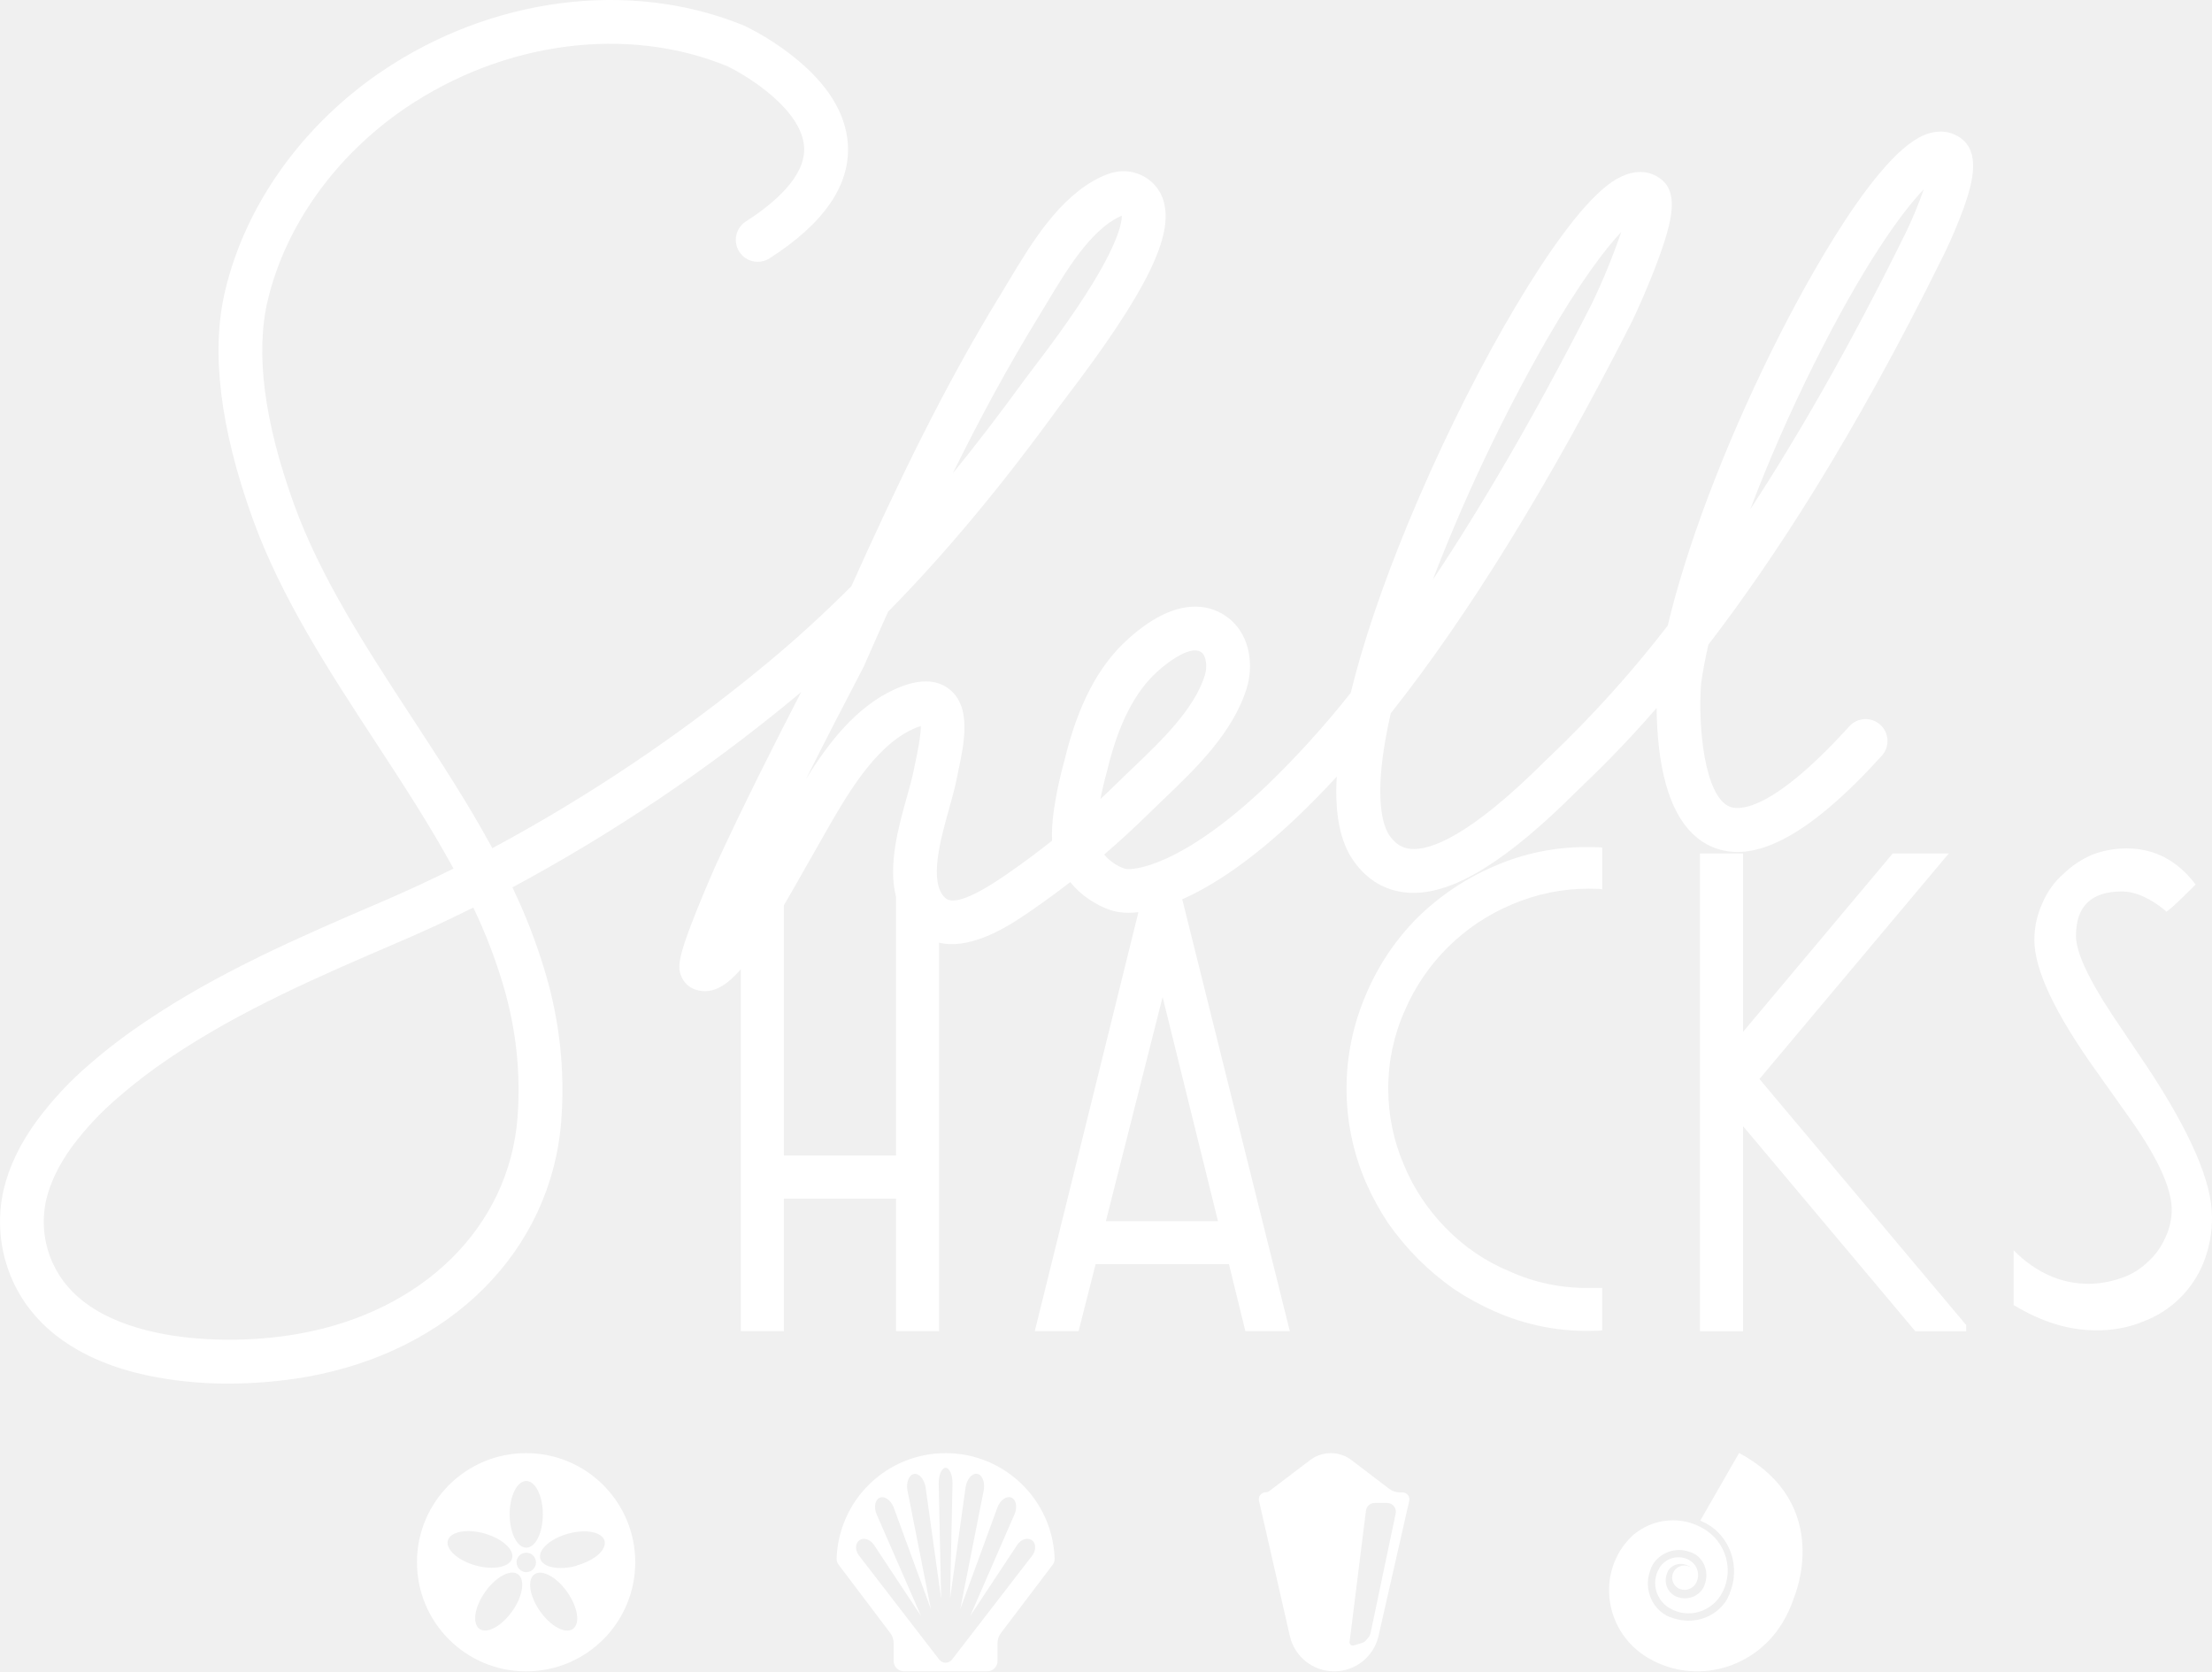
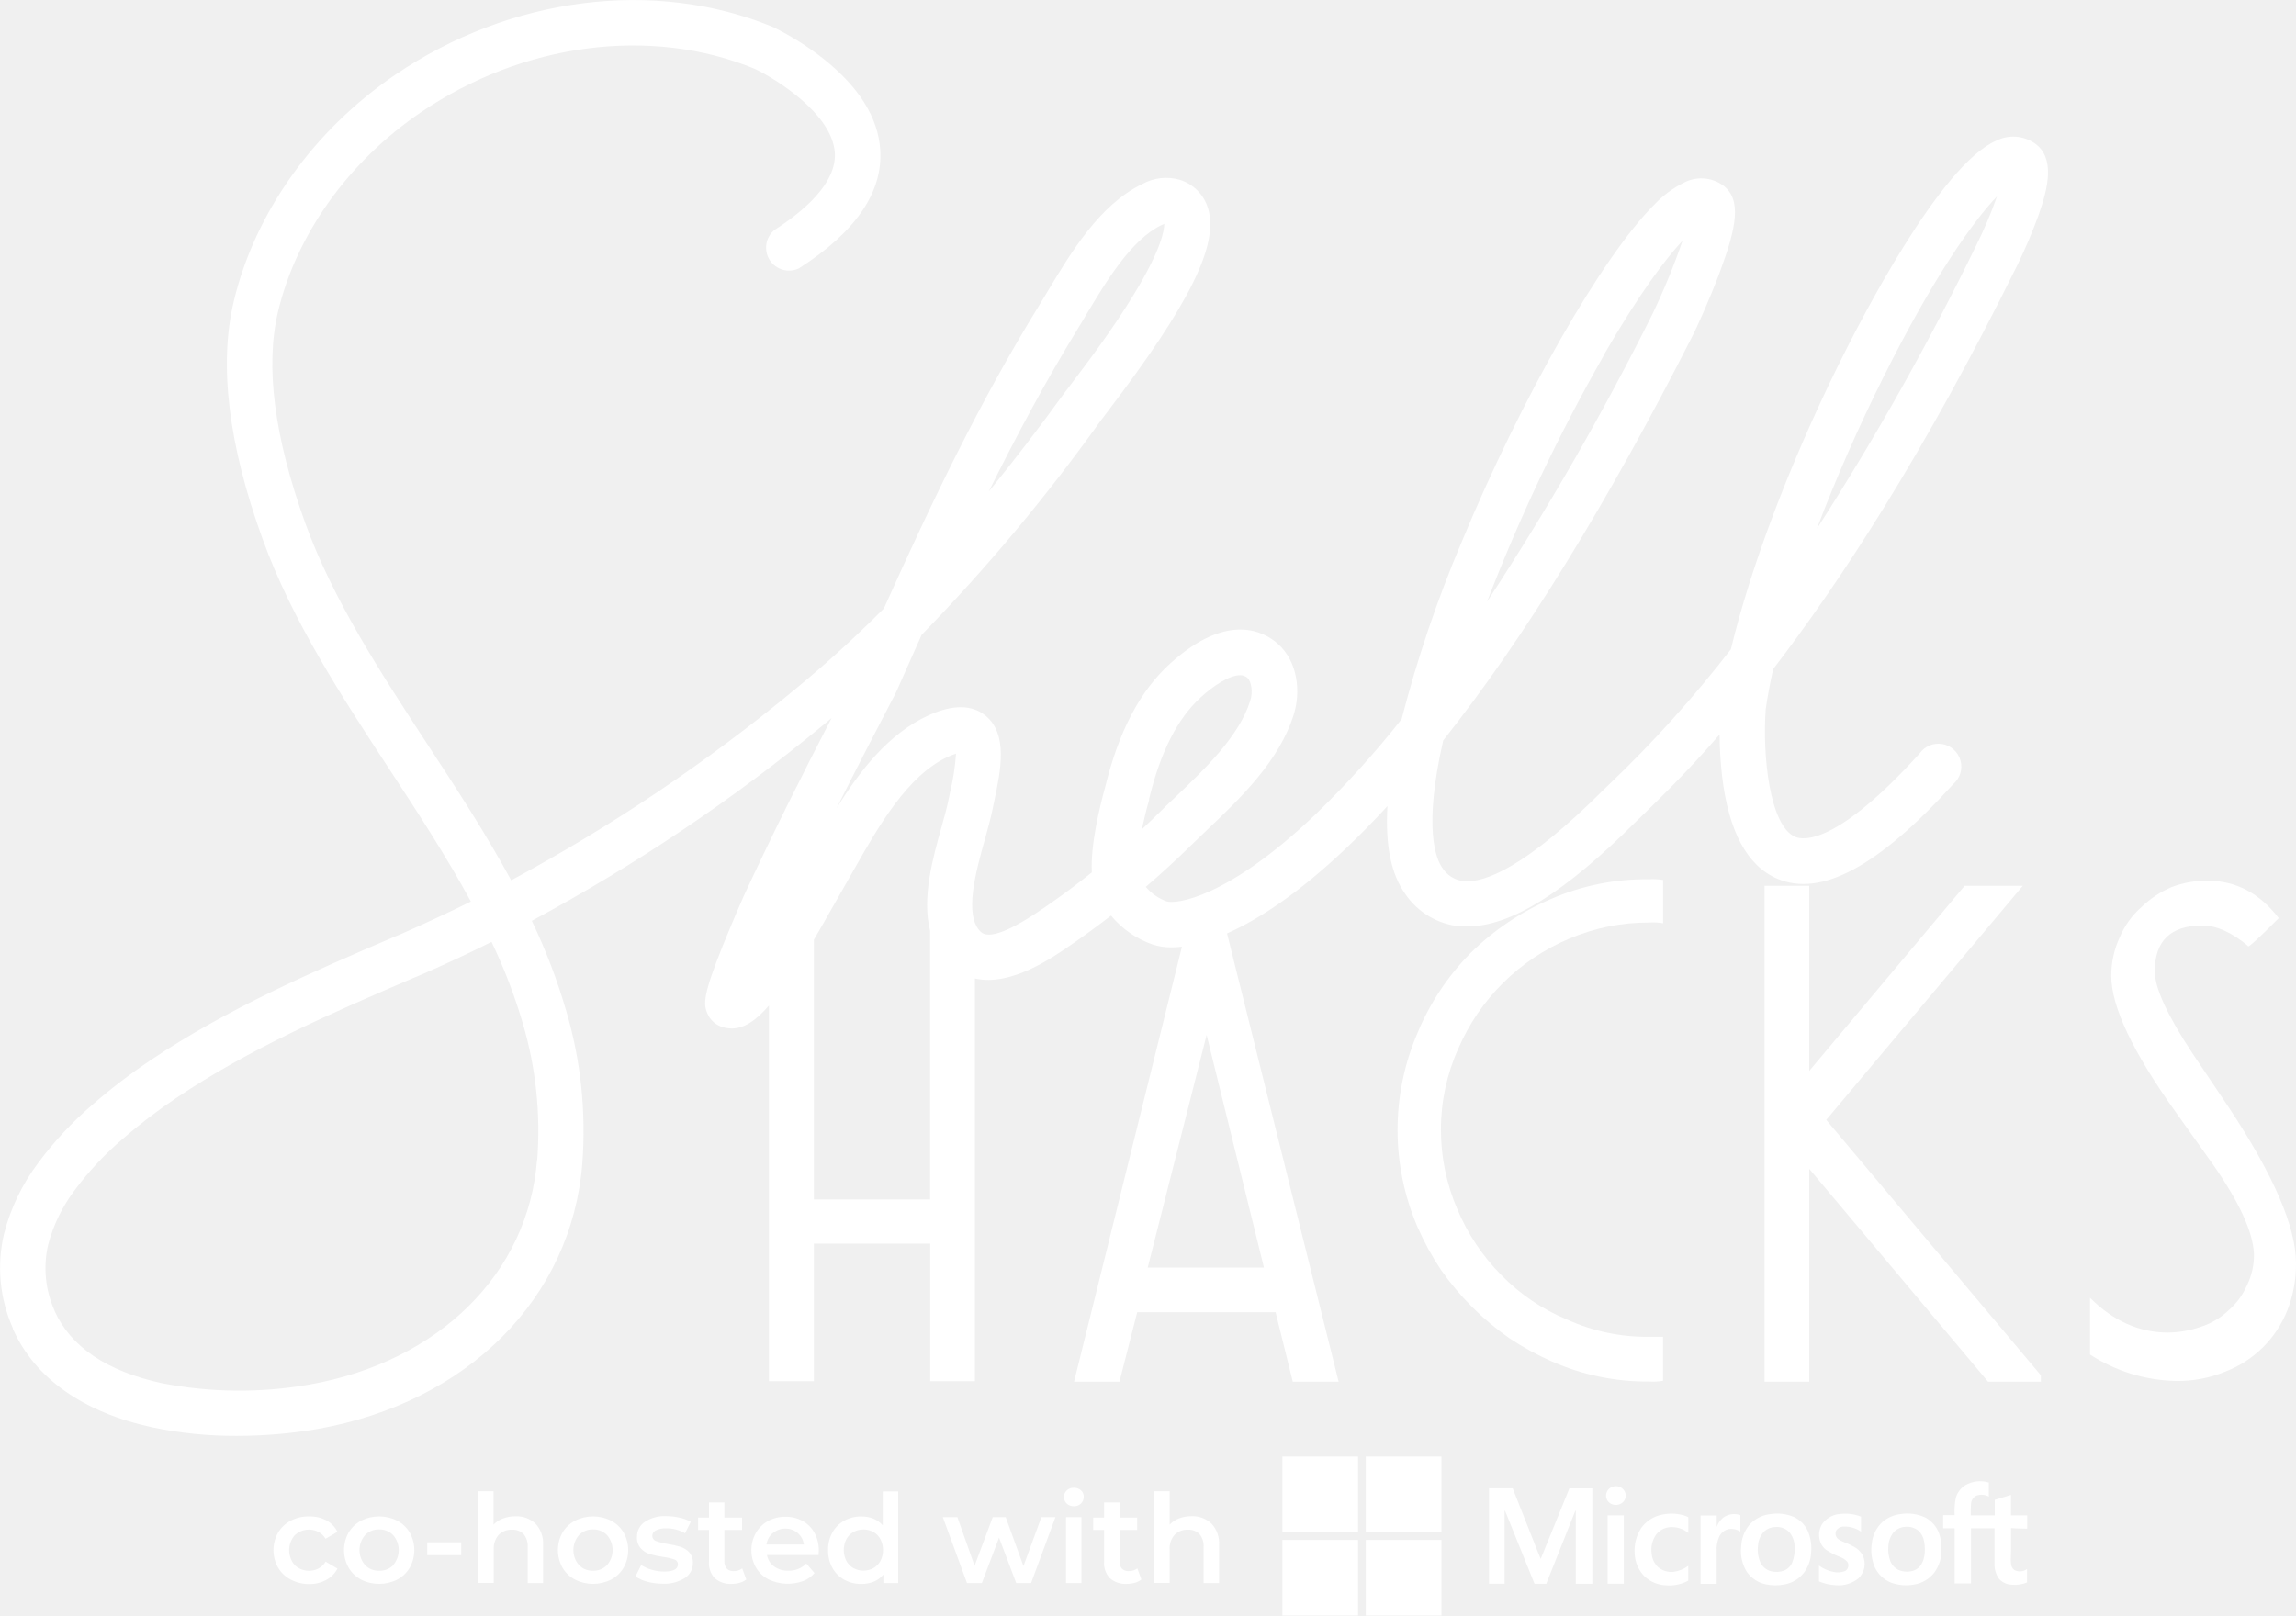
- <svg xmlns="http://www.w3.org/2000/svg" width="908.84" height="686.86" viewBox="0 0 908.84 686.86">
+ <svg xmlns="http://www.w3.org/2000/svg" width="400.6" height="281.94" viewBox="0 0 400.6 281.94">
  <defs>
    <style>.cls-1{fill:#fff;}</style>
  </defs>
  <g id="Layer_2" data-name="Layer 2">
-     <g id="Layer_2-2" data-name="Layer 2">
-       <path class="cls-1" d="M613.92,355.95a102.89,102.89,0,0,0-31.74,21.35A99,99,0,0,0,561.11,409a97.39,97.39,0,0,0,0,76.68,110,110,0,0,0,9.27,17,109.72,109.72,0,0,0,27.1,27.1,110,110,0,0,0,17,9.27,92.93,92.93,0,0,0,38.2,7.86q5.33,0,5.62-.28V529.25h-5.62a76.28,76.28,0,0,1-32.3-6.73,77.78,77.78,0,0,1-26.12-17.66,81.63,81.63,0,0,1-17.41-26.08,79.19,79.19,0,0,1-6.46-31.4,77.75,77.75,0,0,1,6.74-32,82.74,82.74,0,0,1,44.1-43.74,79.64,79.64,0,0,1,31.46-6.45q5.33,0,5.62.28V348.37q-.28-.28-5.62-.28A94.4,94.4,0,0,0,613.92,355.95Z" />
-       <polygon class="cls-1" points="800.7 350.71 777.67 350.71 716.16 424.02 716.16 350.71 698.46 350.71 698.46 547.05 716.16 547.05 716.16 462.78 786.94 547.05 807.86 547.05 807.86 544.53 722.9 443.4 800.7 350.71" />
-       <path class="cls-1" d="M882.29,438.53,867.76,416.9q-14.81-22.47-14.81-32.3,0-18.26,18.82-18.26,8.43,0,18.26,8.14l-.28.28q1.12,0,12.36-11.28-11.24-14.84-28.37-14.84a39.66,39.66,0,0,0-14,2.53,39.19,39.19,0,0,0-11.88,7.88,32.64,32.64,0,0,0-8.57,11.81,36,36,0,0,0-3.43,15.47q0,18.29,25.56,54L876,460.89q15.73,22.51,16.29,35.45A26.89,26.89,0,0,1,889.46,509a28.38,28.38,0,0,1-3.23,5.49,30,30,0,0,1-4.07,4.36,28.33,28.33,0,0,1-11,6.47,40.76,40.76,0,0,1-12.92,2.25q-17.14,0-30.9-13.76v22.47q17.13,10.4,33.71,10.39A49.08,49.08,0,0,0,880.75,543a42.93,42.93,0,0,0,24.72-24.44A49.45,49.45,0,0,0,908.84,500Q908.84,478.7,882.29,438.53Z" />
-       <path class="cls-1" d="M805.47,56.65c-2.49-1.76-7.77-4.24-15.21-1-22.11,9.56-53.49,70.54-62.58,89-19.68,40-34.83,80.29-42.46,112.44A474.26,474.26,0,0,1,637,310.65l-1.69,1.62-.14.13c-31.34,31.33-47.48,37.11-55.49,36.45-3.56-.29-6.25-2-8.72-5.42-2.36-3.3-7.57-15.19.45-50.29,32-40.44,65.11-94.1,98.77-160.32,1.33-2.61,6.57-13.92,10.81-25.33,6.48-17.42,8.73-28.59,1.08-34.17-2.53-1.84-7.9-4.39-15.54-.92C662.92,74,659.14,76.84,655,81c-20.7,20.55-52.82,76.84-76.38,133.84-10.61,25.66-18.69,49.57-23.66,69.89A381.37,381.37,0,0,1,520.27,323c-34.52,32.75-54.8,35.08-58.34,33.91a19,19,0,0,1-8.26-5.75q9.22-7.91,17.92-16.44c1.91-1.87,3.91-3.79,6-5.81,13.55-12.93,28.92-27.59,34.65-46.13,2.67-8.65,1.74-20.62-6.37-27.88-5.14-4.59-19.57-13-42.57,7.86-12,10.85-20.4,26.93-25.8,49.15-2,7.26-5.82,22.65-5.22,33.53q-8.48,6.76-17.32,12.9l-.74.52c-14,9.77-22.73,13.18-25.91,10.11-6.79-6.54-1.9-24,1.67-36.73,1.18-4.23,2.3-8.22,3-11.73.22-1.1.47-2.28.72-3.5,2.48-11.75,5.56-26.38-3.56-33.72-5.38-4.33-12.89-4.37-22.33-.13-15.92,7.17-27.38,22-36.62,36.93,7.83-15.63,15.76-31,23.46-45.7l.26-.53q5-11.42,10-22.51c23.49-23.84,46.54-51.53,70.54-84.61.56-.77,1.59-2.12,2.89-3.83C471,120,482.49,96.73,478,82.38a16.88,16.88,0,0,0-11.2-11.21c-6-2-11.37.05-14.89,1.75-16.84,8.16-28.25,27.21-37.42,42.51-1.14,1.9-2.24,3.74-3.3,5.47-23.28,37.93-42.18,77.29-61.39,120-11.46,11.49-23,22-34.87,31.82a686.49,686.49,0,0,1-112.64,75.84c-10-18.46-21.65-36.23-33.06-53.69-18.43-28.2-37.5-57.36-48.48-87.79-12.26-33.95-15.87-62.1-10.74-83.67,7.3-30.71,27.89-59.48,56.48-78.95C207,17,257.6,10.33,298.7,27.15c8.67,4.14,30.7,17.88,31.68,33.23.78,12.15-12.57,23.35-23.91,30.61a9,9,0,0,0,9.71,15.17c22.45-14.37,33.28-30.18,32.17-47-.84-12.71-8.41-24.82-22.5-36a111,111,0,0,0-19.69-12.43l-.39-.17C259.1-8.63,201.86-1.33,156.4,29.63c-32.26,22-55.53,54.64-63.86,89.67-6,25-2.15,56.65,11.33,94,11.7,32.41,31.35,62.46,50.35,91.53,11.11,17,22.43,34.31,32.11,52.1q-13.88,6.9-27.77,12.91l-2.17.93c-32.59,14-66.28,28.5-96.69,49.09A231.57,231.57,0,0,0,36.6,437.48a141.57,141.57,0,0,0-21.42,23C8.35,469.79,3.77,479.3,1.54,488.7a59.07,59.07,0,0,0,3.57,37.36l.11.24c8.75,19.52,27.81,33,55.11,38.87a159.33,159.33,0,0,0,33.49,3.39,188.33,188.33,0,0,0,32-2.73C185.28,555.32,226.42,514,230.6,460.66a168,168,0,0,0-6.37-60.35,232.28,232.28,0,0,0-13.7-35.65,704.55,704.55,0,0,0,115.92-78l2.72-2.27c-11.74,22.74-23.71,46.55-34.8,70.54-.59,1.28-4.62,10.44-8.24,19.49-7.73,19.35-7.8,23.08-6.11,27a9.47,9.47,0,0,0,5.68,5.23,12.43,12.43,0,0,0,3.95.66c4.81,0,9.51-3,14.73-9V547h17.7V492.56h46.06V547h17.7V387.4c14.21,3.28,30.75-8.24,38.72-13.8l.72-.51q7.32-5.09,14.43-10.6A37.22,37.22,0,0,0,456.27,374a23.84,23.84,0,0,0,7.47,1.09,36.13,36.13,0,0,0,4-.24L425.16,547h18l7-27.53h54.77L511.68,547h18.26L485.75,369.55c12.91-5.71,28.73-16.27,46.91-33.52q8.23-7.81,16.57-16.88c-.91,15.46,1.43,26.93,7,34.76s13.08,12.16,21.88,12.89c.87.07,1.76.11,2.65.11,17.2,0,38.6-13.35,67-41.7l1.65-1.58c7-6.71,17.62-17,31.24-32.68a153.84,153.84,0,0,0,1,16.55c2.58,21.75,9.9,35.38,21.79,40.5,17.33,7.47,40.14-4.78,69.74-37.45a9,9,0,0,0-13.35-12.09c-32.77,36.19-46,34.41-49.25,33-10.22-4.4-13-32.66-11.66-50.55.7-4.95,1.69-10.29,3-16,26.43-34.38,59.74-85.19,96.65-160.06a203.54,203.54,0,0,0,8.4-19.8C810.77,74.26,813.59,62.41,805.47,56.65Zm-170.6,84c14.19-24.6,24.59-38.25,31.25-45.34a271.15,271.15,0,0,1-12,29.32c-23.84,46.91-45.82,84.14-65.44,113.63A716.9,716.9,0,0,1,634.87,140.68ZM426.59,130.33c1.1-1.78,2.23-3.68,3.41-5.64,7.94-13.25,17.82-29.74,29.81-35.56.47-.23.84-.39,1.13-.5,0,2.41-1.07,10-12.09,28-8.58,14-19.12,27.87-24.79,35.3-1.43,1.88-2.46,3.23-3.14,4.17-10,13.73-19.75,26.51-29.47,38.44C402.38,172.42,413.83,151.11,426.59,130.33ZM212.64,459.25c-3.52,44.93-38.84,79.81-90,88.86-19.32,3.42-41.21,3.22-58.54-.53-21.79-4.72-36.08-14.35-42.49-28.66l-.06-.13a41,41,0,0,1-2.52-25.93c1.67-7.06,5.26-14.4,10.67-21.81a124,124,0,0,1,18.74-20,213.88,213.88,0,0,1,21.31-16.3c29-19.63,61.89-33.78,93.71-47.46l2.19-.94q14.4-6.22,28.82-13.4a213.52,213.52,0,0,1,12.41,32.35A150.31,150.31,0,0,1,212.64,459.25Zm155.5,15.61H322.08V372q3.6-6.14,7.64-13.32c1.56-2.76,3-5.25,4.17-7.33,1.32-2.28,2.67-4.66,4.06-7.12,9.44-16.68,21.19-37.44,37.28-44.69a25.53,25.53,0,0,1,3.11-1.19c.06,4-1.5,11.39-2.24,14.9-.27,1.29-.54,2.54-.77,3.71-.56,2.83-1.59,6.5-2.68,10.38-3.47,12.38-7.85,28.06-4.52,41.09V474.86Zm86.78-158.3.08-.3c4.52-18.68,11.21-31.83,20.43-40.21,4.91-4.45,11.28-8.77,15.55-8.77a4.21,4.21,0,0,1,2.91,1c1.66,1.49,2.21,5.76,1.17,9.13-4.35,14.06-17.91,27-29.87,38.42-2.17,2.07-4.22,4-6.22,6q-3.38,3.32-6.85,6.54C452.88,324.54,453.83,320.47,454.92,316.56Zm-.55,185.27,23.31-92.13,22.75,92.13Zm328-404.9C759.58,143.2,738.23,180,719.11,209.35c7.3-19.3,16.17-39.62,26.11-59.56,20.21-40.55,36.07-62.55,45.2-72A167.7,167.7,0,0,1,782.39,96.92Z" />
-       <path class="cls-1" d="M714.53,597.09,698.6,624.85l2,1,.25.1a1.46,1.46,0,0,1,.18.1l.21.12c.29.17.62.34.95.56l.53.33.54.38c.39.25.74.57,1.16.88a22,22,0,0,1,4.89,5.77,22.88,22.88,0,0,1,2,4.41,22,22,0,0,1,1.07,5.35,24.1,24.1,0,0,1,.05,3q0,.38-.06.76l0,.38-.05.38-.09.78-.14.78-.07.39-.09.39-.18.79-.23.79-.11.4-.14.39-.27.8-.32.79-.08.2,0,.1c.06-.1-.16.31.13-.22l0,.07-.29.58-.44.88-.1.23,0,.12-.09.16c-.13.22-.25.45-.39.67l-.42.66-.46.64a17.69,17.69,0,0,1-2.17,2.4,18.18,18.18,0,0,1-5.85,3.61,19,19,0,0,1-11.11.72c-.32-.06-.64-.16-1-.25s-.63-.2-1-.3-.63-.23-.95-.36l-.24-.09-.12,0c-.21-.11.22.13.14.09l-.08,0-.67-.33-.45-.22-.28-.13c-.24-.14-.53-.29-.77-.45s-.51-.32-.76-.51-.49-.36-.73-.55a14.77,14.77,0,0,1-2.56-2.71,15.3,15.3,0,0,1-2.78-7.25,15.65,15.65,0,0,1,.07-4,16.35,16.35,0,0,1,.44-2c.09-.34.21-.66.32-1,.05-.17.12-.33.19-.49l.1-.24,0-.12,0-.06s.1-.2-.06.1l.53-1.07.07-.15.11-.2c.08-.13.15-.28.24-.41a11.55,11.55,0,0,1,1.13-1.52,10.69,10.69,0,0,1,1.37-1.34,12.32,12.32,0,0,1,1.59-1.12A12.8,12.8,0,0,1,691,637a14.51,14.51,0,0,1,2,.36A15.73,15.73,0,0,1,695,638c-.45-.26-.08,0-.16-.1l.08,0,.16.08.32.17.64.33a1.08,1.08,0,0,1,.2.12l.14.09.3.17.08,0,.09.07.18.14.37.28a2.6,2.6,0,0,1,.35.31l.34.32a10.41,10.41,0,0,1,3,6.88,11,11,0,0,1-.52,3.85c-.12.3-.23.61-.35.92l0,.06c0,.06.17-.28.07-.1l-.08.15-.15.29-.31.59c-.15.21-.24.38-.38.6s-.36.48-.56.7a8.75,8.75,0,0,1-6.46,2.89,8.94,8.94,0,0,1-3.55-.72l-.11,0s-.16-.08.07,0l-.06,0-.26-.14-.52-.27-.29-.19a1.89,1.89,0,0,1-.3-.2,6.38,6.38,0,0,1-.65-.54l-.31-.29-.27-.32a7.61,7.61,0,0,1-.94-1.4,7.93,7.93,0,0,1-.57-1.58,7.6,7.6,0,0,1-.06-3.3c.06-.27.14-.53.21-.8l.29-.77s-.07.12,0,0l0-.06.06-.11.12-.22.12-.22,0-.05,0,0,0-.07.17-.28a3.2,3.2,0,0,1,.22-.3,6.09,6.09,0,0,1,1.08-1.06,6.62,6.62,0,0,1,.63-.41l.33-.19.34-.15a6.07,6.07,0,0,1,.7-.26c.24-.07.48-.11.72-.17a6.53,6.53,0,0,1,4.17.71l.09,0,.06,0,.12.08c.08.06.17.1.25.16s.28.22.41.34a5,5,0,1,0-2.63,9.28h.4a5.26,5.26,0,0,0,3.35-1.37,5.83,5.83,0,0,0,1.37-1.95,6.72,6.72,0,0,0,.58-2.68,7,7,0,0,0-2.92-5.76,9,9,0,0,0-7.63-1.28l-.53.16-.52.21a8.91,8.91,0,0,0-2.89,1.91c-.14.15-.29.27-.43.44l-.42.51-.11.13-.09.12-.14.21-.14.21-.07.1,0,.05-.08.14c-.19.35-.39.7-.57,1.07s-.33.75-.46,1.14a11.8,11.8,0,0,0-.57,5.1,11.68,11.68,0,0,0,1.82,5.17l.4.6.45.57a11.71,11.71,0,0,0,1,1.08,6.78,6.78,0,0,0,.6.53l.64.51.48.34.24.17.06,0,.2.11.16.09a14.82,14.82,0,0,0,5.63,1.92,15.33,15.33,0,0,0,6.25-.5,15.68,15.68,0,0,0,5.8-3.15c.44-.36.83-.78,1.24-1.19s.83-1,1.21-1.49l.38-.54.19-.27.1-.14.15-.25.05-.09q.4-.73.8-1.48a19.45,19.45,0,0,0,1.82-6.64,19.68,19.68,0,0,0-.67-7.11,20,20,0,0,0-3.31-6.63l-.6-.74a8.52,8.52,0,0,0-.63-.72l-.67-.69-.34-.34-.18-.17-.21-.17-.85-.69-.43-.34-.39-.29-.59-.41-.3-.21-.15-.1-.07-.05c-.13-.08.19.1-.31-.19a26.72,26.72,0,0,0-3.33-1.68,26,26,0,0,0-3.61-1.17,25.1,25.1,0,0,0-15.36,1.24,25.63,25.63,0,0,0-3.59,1.83,24.45,24.45,0,0,0-3.3,2.4A25.68,25.68,0,0,0,668,634c-.23.26-.43.54-.65.81l-.32.41-.34.48-.34.49-.26.4-.42.63-.58,1c-.16.29-.33.57-.47.87-.3.59-.6,1.18-.86,1.79a30.7,30.7,0,0,0-2.64,11.7,32.11,32.11,0,0,0,3.66,15.79,32.63,32.63,0,0,0,4.77,6.79c.47.51.95,1,1.46,1.49s1,.95,1.55,1.4,1.08.87,1.64,1.31l1,.68.49.33.33.22.62.41.08.05.31.17.21.12.43.24c.57.33,1.14.65,1.73.94s1.17.6,1.78.85,1.2.54,1.82.76a39.33,39.33,0,0,0,7.6,2.11,40.06,40.06,0,0,0,15.57-.41,40.81,40.81,0,0,0,14.05-6.12,41.3,41.3,0,0,0,5.84-4.83l1.3-1.35,1.23-1.41c.4-.48.77-1,1.16-1.45l.29-.37.3-.43.6-.87.54-.8.36-.54.36-.54.57-1,.84-1.48c.26-.5.52-1,.77-1.52l.38-.76.35-.77.68-1.54.6-1.56.29-.78.26-.79.14-.42S753.8,618.19,714.53,597.09Z" />
-       <path id="Flattened" class="cls-1" d="M216.21,597.14A44.84,44.84,0,1,0,261,642,44.84,44.84,0,0,0,216.21,597.14Zm0,11.44c3.77,0,6.83,6.14,6.83,13.72S220,636,216.23,636s-6.83-6.14-6.83-13.72S212.46,608.58,216.23,608.58ZM184,633.05c1-3.63,7.75-4.94,15-2.91s12.41,6.62,11.4,10.25-7.75,4.94-15,2.91S183,636.69,184,633.05Zm26.49,29c-4.35,6.21-10.38,9.49-13.47,7.32s-2.07-9,2.28-15.16,10.38-9.49,13.47-7.32S214.88,655.82,210.54,662Zm1.72-20a4,4,0,1,1,4,4A4,4,0,0,1,212.26,642Zm23.14,27.36c-3.09,2.16-9.12-1.11-13.47-7.32s-5.37-13-2.28-15.16,9.12,1.11,13.47,7.32S238.49,667.18,235.4,669.35Zm1.63-26c-7.3,2-14,.72-15-2.91s4.09-8.22,11.4-10.25,14-.72,15,2.91S244.33,641.28,237,643.3Z" />
-       <path id="Flattened-2" data-name="Flattened" class="cls-1" d="M433.31,640.46a44.81,44.81,0,0,0-89.57,0,3.94,3.94,0,0,0,.8,2.51l21.25,28.11a6.83,6.83,0,0,1,1.38,4.12v7.35a4.25,4.25,0,0,0,4.25,4.25h34.19a4.25,4.25,0,0,0,4.25-4.25V675.2a6.83,6.83,0,0,1,1.38-4.12L432.52,643A3.94,3.94,0,0,0,433.31,640.46Zm-9.07-1.39-.26.34-32.77,42.49a2.88,2.88,0,0,1-.64.65,3.28,3.28,0,0,1-2.06.7,3.17,3.17,0,0,1-2.45-1.08,3,3,0,0,1-.22-.27l-32.77-42.49-.26-.34c-1.55-2.17-1.43-4.91.27-6.13s4.34-.44,5.89,1.73l.23.35,19.24,29.09-18.12-41.49c-.07-.15-.14-.3-.2-.46-1.18-2.94-.56-5.95,1.38-6.73s4.47,1,5.65,3.91c.06.16.12.32.17.47L382.5,661.3l-9.56-48.36c0-.17-.07-.35-.11-.53-.56-3.36.65-6.36,2.71-6.71s4.19,2.09,4.76,5.45c0,.18.05.36.07.54L386.69,657l-1-47c0-.18,0-.37,0-.55,0-3.47,1.27-6.28,2.83-6.28s2.83,2.81,2.83,6.28c0,.19,0,.37,0,.55l-1,47,6.31-45.36c0-.18,0-.36.07-.54.56-3.36,2.69-5.8,4.76-5.45s3.27,3.35,2.71,6.71c0,.18-.07.36-.11.53l-9.56,48.36,15.17-41.48c.05-.16.11-.32.17-.47,1.18-2.94,3.7-4.69,5.65-3.91s2.56,3.79,1.38,6.73c-.06.16-.13.31-.2.46L398.6,664.11,417.84,635l.23-.35c1.55-2.17,4.19-2.94,5.89-1.73S425.79,636.9,424.24,639.07Z" />
-       <path id="FFlattened" class="cls-1" d="M576.26,613.28H575.2a7.39,7.39,0,0,1-4.47-1.5L555.28,600a14.08,14.08,0,0,0-17,0l-16.8,12.75a2.35,2.35,0,0,1-1.42.48,2.85,2.85,0,0,0-2.78,3.48l12.67,55.56a18.69,18.69,0,0,0,18.22,14.54h0a18.69,18.69,0,0,0,18.22-14.54L579,616.76A2.85,2.85,0,0,0,576.26,613.28ZM573.43,622l-10.33,49.2a3.61,3.61,0,0,1-.74,1.54L561.3,674a3.61,3.61,0,0,1-1.76,1.17l-3.33,1a1.34,1.34,0,0,1-1.71-1.45l6.73-53.95a3.61,3.61,0,0,1,3.58-3.16h5.09A3.61,3.61,0,0,1,573.43,622Z" />
+     <g id="Layer_1-2" data-name="Layer 1">
+       <g id="WordMark_Co-Branded" data-name="WordMark Co-Branded">
+         <g id="WordMark">
+           <path class="cls-1" d="M270.6,156.89a45.35,45.35,0,0,0-14,9.41,43.62,43.62,0,0,0-9.29,14,42.93,42.93,0,0,0,0,33.8,48.48,48.48,0,0,0,4.09,7.49,48.36,48.36,0,0,0,11.95,11.95,48.47,48.47,0,0,0,7.49,4.09,41,41,0,0,0,16.84,3.47,10.41,10.41,0,0,0,2.48-.13v-7.67h-2.48a33.62,33.62,0,0,1-14.24-3,34.28,34.28,0,0,1-11.51-7.79A36,36,0,0,1,254.26,211a34.9,34.9,0,0,1-2.85-13.84,34.27,34.27,0,0,1,3-14.09,36.47,36.47,0,0,1,19.44-19.28A35.1,35.1,0,0,1,287.69,161a10.59,10.59,0,0,1,2.48.12v-7.55a10.56,10.56,0,0,0-2.48-.12A41.61,41.61,0,0,0,270.6,156.89Z" />
+           <polygon class="cls-1" points="352.93 154.59 342.78 154.59 315.67 186.9 315.67 154.59 307.87 154.59 307.87 241.13 315.67 241.13 315.67 203.98 346.87 241.13 356.09 241.13 356.09 240.02 318.64 195.44 352.93 154.59" />
+           <path class="cls-1" d="M388.89,193.29l-6.4-9.53q-6.53-9.9-6.53-14.24,0-8,8.3-8,3.71,0,8,3.59l-.12.12q.49,0,5.45-5-5-6.54-12.5-6.54a17.48,17.48,0,0,0-6.19,1.12,17.27,17.27,0,0,0-5.24,3.47,14.39,14.39,0,0,0-3.78,5.21,15.88,15.88,0,0,0-1.51,6.82q0,8.06,11.27,23.81l6.44,9.05q6.93,9.92,7.18,15.62a11.85,11.85,0,0,1-1.24,5.58,12.51,12.51,0,0,1-1.42,2.42,13.21,13.21,0,0,1-1.8,1.92,12.49,12.49,0,0,1-4.83,2.85,18,18,0,0,1-5.69,1q-7.55,0-13.62-6.07v9.9A28.53,28.53,0,0,0,379.55,241a21.63,21.63,0,0,0,8.67-1.61,18.92,18.92,0,0,0,10.89-10.77,21.8,21.8,0,0,0,1.49-8.17Q400.6,211,388.89,193.29Z" />
+           <path class="cls-1" d="M355,25a6.6,6.6,0,0,0-6.7-.45c-9.75,4.22-23.58,31.09-27.58,39.23C312.07,81.36,305.4,99.14,302,113.31a209,209,0,0,1-21.28,23.62l-.75.72-.06.06c-13.82,13.81-20.93,16.36-24.46,16.07a5,5,0,0,1-3.84-2.39c-1-1.45-3.34-6.69.2-22.17,14.12-17.82,28.7-41.48,43.53-70.67.59-1.15,2.9-6.14,4.77-11.17,2.85-7.68,3.85-12.6.48-15.06a6.53,6.53,0,0,0-6.85-.41,18.22,18.22,0,0,0-5.09,3.79c-9.12,9.06-23.28,33.87-33.67,59a220.11,220.11,0,0,0-10.43,30.81,168.1,168.1,0,0,1-15.27,16.85c-15.22,14.44-24.15,15.46-25.72,14.95a8.38,8.38,0,0,1-3.64-2.54q4.06-3.48,7.9-7.25c.84-.83,1.73-1.67,2.66-2.56,6-5.7,12.75-12.16,15.27-20.33,1.18-3.81.77-9.09-2.81-12.29-2.26-2-8.62-5.74-18.77,3.46-5.27,4.78-9,11.87-11.37,21.67-.89,3.2-2.56,10-2.3,14.78q-3.74,3-7.63,5.69l-.33.23c-6.18,4.31-10,5.81-11.42,4.46-3-2.88-.84-10.57.73-16.19.52-1.86,1-3.62,1.32-5.17.1-.49.21-1,.32-1.54,1.09-5.18,2.45-11.63-1.57-14.86-2.37-1.91-5.68-1.93-9.84-.06-7,3.16-12.07,9.7-16.14,16.28,3.45-6.89,6.95-13.64,10.34-20.14l.11-.23q2.22-5,4.41-9.92A322.08,322.08,0,0,0,192,73.48c.25-.34.7-.94,1.28-1.69,14.38-18.87,19.44-29.15,17.48-35.48a7.44,7.44,0,0,0-4.94-4.94,8.61,8.61,0,0,0-6.56.77c-7.42,3.6-12.45,12-16.49,18.74-.5.84-1,1.65-1.46,2.41C171,70,162.67,87.36,154.21,106.2c-5.05,5.06-10.15,9.71-15.37,14a302.59,302.59,0,0,1-49.65,33.43c-4.42-8.14-9.54-16-14.57-23.67-8.13-12.43-16.53-25.28-21.37-38.69-5.4-15-7-27.37-4.74-36.88C51.73,40.88,60.8,28.2,73.4,19.62,91.23,7.48,113.54,4.55,131.66,12c3.82,1.82,13.53,7.88,14,14.65.34,5.36-5.54,10.29-10.54,13.49a4,4,0,0,0,4.28,6.69c9.9-6.33,14.67-13.3,14.18-20.71-.37-5.6-3.71-10.94-9.92-15.87a48.93,48.93,0,0,0-8.68-5.48l-.17-.08C114.2-3.8,89-.59,68.94,13.06,54.72,22.74,44.46,37.14,40.79,52.58c-2.63,11-.95,25,5,41.41C50.94,108.28,59.6,121.53,68,134.34c4.9,7.49,9.89,15.12,14.16,23q-6.12,3-12.24,5.69l-1,.41C54.57,169.58,39.71,176,26.31,185a102.07,102.07,0,0,0-10.18,7.79,62.4,62.4,0,0,0-9.44,10.12,35.09,35.09,0,0,0-6,12.46,26,26,0,0,0,1.57,16.47l0,.11c3.86,8.61,12.26,14.53,24.29,17.14a70.23,70.23,0,0,0,14.76,1.49,83,83,0,0,0,14.1-1.2c26.21-4.64,44.34-22.84,46.19-46.36a74.06,74.06,0,0,0-2.81-26.6,102.38,102.38,0,0,0-6-15.72,310.55,310.55,0,0,0,51.1-34.38l1.2-1c-5.18,10-10.45,20.52-15.34,31.09-.26.56-2,4.6-3.63,8.59-3.41,8.53-3.44,10.18-2.69,11.89a4.17,4.17,0,0,0,2.5,2.31,5.48,5.48,0,0,0,1.74.29c2.12,0,4.19-1.33,6.49-4v65.55H142v-24h20.3v24h7.8V170.76c6.26,1.45,13.55-3.63,17.07-6.08l.32-.22q3.23-2.25,6.36-4.67a16.41,16.41,0,0,0,7.3,5.06,10.51,10.51,0,0,0,3.29.48,15.93,15.93,0,0,0,1.78-.11L187.4,241.13h7.92L198.42,229h24.14l3,12.13h8l-19.47-78.23c5.69-2.52,12.66-7.17,20.68-14.78q3.63-3.44,7.31-7.44c-.4,6.82.63,11.87,3.1,15.32a13,13,0,0,0,9.65,5.68c.39,0,.77,0,1.17,0,7.58,0,17-5.88,29.53-18.38l.73-.7c3.06-3,7.77-7.5,13.77-14.41a67.81,67.81,0,0,0,.44,7.3c1.14,9.59,4.37,15.6,9.6,17.85,7.64,3.29,17.69-2.11,30.74-16.51a4,4,0,1,0-5.88-5.33c-14.45,15.95-20.27,15.17-21.71,14.55-4.5-1.94-5.73-14.4-5.14-22.28.31-2.18.75-4.54,1.3-7C321,101.63,335.71,79.24,352,46.23a89.72,89.72,0,0,0,3.7-8.73C357.37,32.73,358.61,27.51,355,25Zm-75.2,37c6.25-10.84,10.84-16.86,13.77-20a119.52,119.52,0,0,1-5.31,12.92A496.92,496.92,0,0,1,259.46,105,316,316,0,0,1,279.84,62ZM188,57.45c.48-.79,1-1.62,1.5-2.49,3.5-5.84,7.85-13.11,13.14-15.67l.5-.22c0,1.06-.47,4.4-5.33,12.35C194.06,57.6,189.41,63.7,186.91,67c-.63.83-1.08,1.42-1.39,1.84-4.39,6.05-8.71,11.68-13,16.94C177.36,76,182.41,66.61,188,57.45Zm-94.3,145c-1.55,19.8-17.12,35.18-39.66,39.17a70.59,70.59,0,0,1-25.8-.23c-9.6-2.08-15.9-6.33-18.73-12.63l0-.06A18.07,18.07,0,0,1,8.4,217.24a27.26,27.26,0,0,1,4.7-9.62,54.63,54.63,0,0,1,8.26-8.82,94.28,94.28,0,0,1,9.39-7.18C43.54,183,58,176.73,72.06,170.7l1-.41q6.35-2.74,12.7-5.91a94.11,94.11,0,0,1,5.47,14.26A66.25,66.25,0,0,1,93.73,202.43Zm68.54,6.88H142V164q1.59-2.71,3.37-5.87c.69-1.21,1.31-2.32,1.84-3.23s1.18-2.05,1.79-3.14c4.16-7.35,9.34-16.5,16.43-19.7a11.25,11.25,0,0,1,1.37-.53,38.59,38.59,0,0,1-1,6.57c-.12.57-.24,1.12-.34,1.63-.25,1.25-.7,2.86-1.18,4.58-1.53,5.45-3.46,12.37-2,18.11v46.91Zm38.25-69.77,0-.13c2-8.23,4.94-14,9-17.72,2.16-2,5-3.87,6.86-3.87a1.86,1.86,0,0,1,1.28.44c.73.66,1,2.54.51,4-1.92,6.2-7.89,11.9-13.17,16.93-1,.91-1.86,1.77-2.74,2.64s-2,1.94-3,2.88C199.62,143,200,141.26,200.52,139.53Zm-.24,81.66,10.28-40.61,10,40.61ZM344.86,42.72A475.87,475.87,0,0,1,317,92.28c3.22-8.51,7.13-17.46,11.51-26.25,8.91-17.87,15.9-27.57,19.92-31.75A73.92,73.92,0,0,1,344.86,42.72Z" />
+         </g>
+         <g id="Microsoft_Logo" data-name="Microsoft Logo">
+           <path class="cls-1" d="M223.75,254.19h13.2q0,6.6,0,13.2h-13.2v-13.2Z" />
+           <path class="cls-1" d="M238.3,254.19h13.2q0,6.6,0,13.2H238.3q0-6.6,0-13.2Z" />
+           <path class="cls-1" d="M281.67,259.39a1.75,1.75,0,0,1,1.58.56,1.63,1.63,0,0,1,.2,1.85,1.78,1.78,0,0,1-1.9.8,1.61,1.61,0,0,1-1.33-1.59,1.65,1.65,0,0,1,1.45-1.62Z" />
+           <path class="cls-1" d="M259.78,259.74h4.15q1.94,4.92,3.89,9.84c.33.82.64,1.65,1,2.47,1.66-4.1,3.35-8.19,5-12.3,1.33,0,2.66,0,4,0q0,8.32,0,16.65c-1,0-1.92,0-2.88,0,0-4.1,0-8.19,0-12.29,0-.18,0-.37,0-.55a2.2,2.2,0,0,0-.15.27c-1.65,4.19-3.33,8.37-5,12.57-.68,0-1.37,0-2.05,0-1.7-4.19-3.38-8.39-5.08-12.59l-.14-.25c0,1.79,0,3.59,0,5.38q0,3.73,0,7.45h-2.72q0-8.33,0-16.65Z" />
+           <path class="cls-1" d="M289.52,264.45a7.82,7.82,0,0,1,4.24,0,3.42,3.42,0,0,1,.81.34c0,.91,0,1.82,0,2.73a4.54,4.54,0,0,0-3.26-1,3.35,3.35,0,0,0-2.37,1.32,4.61,4.61,0,0,0-.76,3.31,3.58,3.58,0,0,0,1.15,2.37,3.62,3.62,0,0,0,2.67.8,5.44,5.44,0,0,0,2.56-1.05c0,.86,0,1.72,0,2.59a6.94,6.94,0,0,1-3.9.81,5.79,5.79,0,0,1-3.72-1.55,6,6,0,0,1-1.73-4,7.23,7.23,0,0,1,1.13-4.43,5.74,5.74,0,0,1,3.17-2.24Z" />
+           <path class="cls-1" d="M320.71,264.27a7.55,7.55,0,0,1,4,.41c0,.88,0,1.75,0,2.62a5,5,0,0,0-3-.89,1.54,1.54,0,0,0-1.36.75,1.23,1.23,0,0,0,.41,1.46c.81.54,1.78.77,2.61,1.26a3.76,3.76,0,0,1,1.64,1.56,3.48,3.48,0,0,1-.74,4,5.46,5.46,0,0,1-4,1.21,8.49,8.49,0,0,1-2.9-.67c0-.92,0-1.84,0-2.76a6.24,6.24,0,0,0,2.59,1.12,3.33,3.33,0,0,0,2-.18,1.14,1.14,0,0,0,.34-1.62,3.43,3.43,0,0,0-1.25-.82,12,12,0,0,1-2.46-1.26,3,3,0,0,1-1.07-1.62,3.64,3.64,0,0,1,.39-2.85,4.25,4.25,0,0,1,2.84-1.75Z" />
+           <path class="cls-1" d="M301,264.64a3.22,3.22,0,0,1,2.65-.22c0,1,0,1.9,0,2.86a3,3,0,0,0-1.93-.45,2.37,2.37,0,0,0-1.79,1.43,5.28,5.28,0,0,0-.41,2.44q0,2.85,0,5.71h-2.81q0-6,0-11.93c.94,0,1.88,0,2.82,0,0,.68,0,1.37,0,2a3.66,3.66,0,0,1,1.48-1.87Z" />
+           <path class="cls-1" d="M280.48,264.46c.95,0,1.89,0,2.84,0,0,4,0,8,0,11.93h-2.83q0-6,0-11.93Z" />
+           <path class="cls-1" d="M315.45,267.24a5,5,0,0,0-2.49-2.52,7.58,7.58,0,0,0-4.09-.48,5.7,5.7,0,0,0-3.75,2,6.36,6.36,0,0,0-1.32,3.65,6.85,6.85,0,0,0,1,4.46,5.41,5.41,0,0,0,3.3,2.15,8.2,8.2,0,0,0,3.34,0,5.53,5.53,0,0,0,3.28-2A6.33,6.33,0,0,0,316,271,7.83,7.83,0,0,0,315.45,267.24Zm-2.76,5.48a2.61,2.61,0,0,1-1.4,1.38,3.85,3.85,0,0,1-2.33.1,2.85,2.85,0,0,1-1.79-1.48,5.51,5.51,0,0,1-.43-3,3.79,3.79,0,0,1,1.1-2.49,3,3,0,0,1,1.88-.74,3.07,3.07,0,0,1,2.39.81,3.85,3.85,0,0,1,1,2.49A6.25,6.25,0,0,1,312.69,272.72Z" />
+           <path class="cls-1" d="M338.32,267.59a5.09,5.09,0,0,0-2.45-2.78,7.4,7.4,0,0,0-4.24-.58,5.91,5.91,0,0,0-3.15,1.35,5.85,5.85,0,0,0-1.88,3.66,7.9,7.9,0,0,0,.45,4.15,5.29,5.29,0,0,0,2.9,2.81,7.68,7.68,0,0,0,4,.34,5.58,5.58,0,0,0,3.51-2.05,6.53,6.53,0,0,0,1.29-4.06A7.61,7.61,0,0,0,338.32,267.59Zm-2.58,4a3.72,3.72,0,0,1-.74,1.75,2.67,2.67,0,0,1-1.67.9,3.77,3.77,0,0,1-2-.22,2.89,2.89,0,0,1-1.51-1.58,5.67,5.67,0,0,1-.34-2.6,4.13,4.13,0,0,1,.87-2.38,2.92,2.92,0,0,1,2.08-1,3.13,3.13,0,0,1,2.29.67,3.27,3.27,0,0,1,1,1.9A7.25,7.25,0,0,1,335.74,271.64Z" />
+           <path class="cls-1" d="M353.7,266.78v-2.32c-.94,0-1.88,0-2.83,0,0-1.19,0-2.38,0-3.57-.94.28-1.88.59-2.83.86,0,.9,0,1.81,0,2.71h-4.18a18,18,0,0,1,.05-2.14,1.67,1.67,0,0,1,1-1.33,2.72,2.72,0,0,1,2.1.19c0-.82,0-1.63,0-2.45a5.18,5.18,0,0,0-4.16.49,3.89,3.89,0,0,0-1.61,2.2,12.18,12.18,0,0,0-.2,3c-.66,0-1.32,0-2,0,0,.76,0,1.53,0,2.29.66,0,1.32,0,2,0q0,4.81,0,9.63h2.86q0-4.82,0-9.63H348c0,2,0,4.09,0,6.14a4.26,4.26,0,0,0,.81,2.72,3.17,3.17,0,0,0,2.25,1,5.58,5.58,0,0,0,2.61-.4v-2.34a2.13,2.13,0,0,1-2.17.2,1.44,1.44,0,0,1-.62-1.14c-.09-.74,0-1.48,0-2.22,0-1.33,0-2.67,0-4C351.81,266.77,352.76,266.74,353.7,266.78Z" />
+           <path class="cls-1" d="M223.75,268.74h13.2q0,6.6,0,13.2h-13.2v-13.2Z" />
+           <path class="cls-1" d="M238.3,268.74h13.2v13.2H238.3q0-6.6,0-13.2Z" />
+         </g>
+         <path class="cls-1" d="M50.73,275.67a5.54,5.54,0,0,1-2.22-2.1,6.21,6.21,0,0,1,0-6.09,5.59,5.59,0,0,1,2.21-2.09,6.74,6.74,0,0,1,3.22-.75,6.22,6.22,0,0,1,3,.69,4.48,4.48,0,0,1,1.93,2l-2.07,1.21a3.29,3.29,0,0,0-1.24-1.2,3.61,3.61,0,0,0-4.13.58,4,4,0,0,0,0,5.24,3.63,3.63,0,0,0,4.14.58,3.28,3.28,0,0,0,1.24-1.2l2.07,1.21a4.66,4.66,0,0,1-2,2,6.07,6.07,0,0,1-3,.7A6.75,6.75,0,0,1,50.73,275.67Z" />
+         <path class="cls-1" d="M63,275.67a5.5,5.5,0,0,1-2.19-2.1,6.28,6.28,0,0,1,0-6.09A5.53,5.53,0,0,1,63,265.39a7,7,0,0,1,6.31,0,5.53,5.53,0,0,1,2.19,2.09,6.28,6.28,0,0,1,0,6.09,5.5,5.5,0,0,1-2.19,2.1,7,7,0,0,1-6.31,0Zm5.6-2.54a4,4,0,0,0,0-5.22,3.29,3.29,0,0,0-2.46-1,3.26,3.26,0,0,0-2.45,1,4,4,0,0,0,0,5.22,3.25,3.25,0,0,0,2.45,1A3.29,3.29,0,0,0,68.64,273.13Z" />
+         <path class="cls-1" d="M74.54,269.16h5.93v2.24H74.54Z" />
+         <path class="cls-1" d="M93.44,265.91a5,5,0,0,1,1.31,3.77v6.59H92.07V270a3.23,3.23,0,0,0-.71-2.27,2.63,2.63,0,0,0-2-.77,3.11,3.11,0,0,0-2.35.89,3.57,3.57,0,0,0-.86,2.58v5.82H83.42v-16h2.69v5.82A4.38,4.38,0,0,1,87.77,265a6.06,6.06,0,0,1,2.19-.38A4.81,4.81,0,0,1,93.44,265.91Z" />
+         <path class="cls-1" d="M100.32,275.67a5.5,5.5,0,0,1-2.19-2.1,6.28,6.28,0,0,1,0-6.09,5.53,5.53,0,0,1,2.19-2.09,7,7,0,0,1,6.31,0,5.53,5.53,0,0,1,2.19,2.09,6.28,6.28,0,0,1,0,6.09,5.5,5.5,0,0,1-2.19,2.1,7,7,0,0,1-6.31,0Zm5.6-2.54a4,4,0,0,0,0-5.22,3.29,3.29,0,0,0-2.46-1,3.26,3.26,0,0,0-2.45,1,4,4,0,0,0,0,5.22,3.25,3.25,0,0,0,2.45,1A3.29,3.29,0,0,0,105.92,273.13Z" />
+         <path class="cls-1" d="M113,276.06a6.87,6.87,0,0,1-2.13-.93l1-2a6.68,6.68,0,0,0,1.86.83,7.76,7.76,0,0,0,2.14.31q2.41,0,2.41-1.27a.85.85,0,0,0-.61-.84,10.64,10.64,0,0,0-2-.45,16,16,0,0,1-2.32-.5,3.55,3.55,0,0,1-1.55-1,2.74,2.74,0,0,1-.66-2,3.07,3.07,0,0,1,1.37-2.62,6.23,6.23,0,0,1,3.7-1,10.66,10.66,0,0,1,2.37.27,6.66,6.66,0,0,1,1.94.72l-1,2a6.38,6.38,0,0,0-3.3-.86,3.65,3.65,0,0,0-1.8.36,1.06,1.06,0,0,0-.61.94.94.94,0,0,0,.66.92,10.43,10.43,0,0,0,2,.51,15.75,15.75,0,0,1,2.26.5,3.55,3.55,0,0,1,1.52.95,2.65,2.65,0,0,1,.64,1.9,3,3,0,0,1-1.4,2.59,6.61,6.61,0,0,1-3.81,1A10.31,10.31,0,0,1,113,276.06Z" />
+         <path class="cls-1" d="M130.21,275.65a3.18,3.18,0,0,1-1.15.58,5.21,5.21,0,0,1-1.43.19,4.07,4.07,0,0,1-2.93-1,3.81,3.81,0,0,1-1-2.89V267h-1.9v-2.16h1.9v-2.63h2.69v2.63h3.08V267h-3.08v5.47a1.82,1.82,0,0,0,.41,1.28,1.54,1.54,0,0,0,1.19.44,2.36,2.36,0,0,0,1.51-.47Z" />
+         <path class="cls-1" d="M142.82,271.38h-9a3.13,3.13,0,0,0,1.24,2,4.07,4.07,0,0,0,2.49.74,4.19,4.19,0,0,0,3.13-1.25l1.44,1.66a4.87,4.87,0,0,1-2,1.4,7.78,7.78,0,0,1-6-.28,5.43,5.43,0,0,1-2.23-2.1,5.93,5.93,0,0,1-.79-3,6,6,0,0,1,.77-3,5.44,5.44,0,0,1,2.12-2.1,6.2,6.2,0,0,1,3.06-.75,6,6,0,0,1,3,.74,5.27,5.27,0,0,1,2.07,2.09,6.34,6.34,0,0,1,.74,3.11Q142.86,270.87,142.82,271.38Zm-8-3.83a3.22,3.22,0,0,0-1.09,2h6.53a3.18,3.18,0,0,0-1.06-2,3.22,3.22,0,0,0-2.2-.78A3.25,3.25,0,0,0,134.85,267.56Z" />
+         <path class="cls-1" d="M156.72,260.28v16h-2.59v-1.49a4.15,4.15,0,0,1-1.65,1.23,5.58,5.58,0,0,1-2.17.41,6.07,6.07,0,0,1-3-.73,5.27,5.27,0,0,1-2.08-2.08,6.22,6.22,0,0,1-.75-3.09,6.16,6.16,0,0,1,.75-3.08,5.29,5.29,0,0,1,2.08-2.07,6.07,6.07,0,0,1,3-.73,5.47,5.47,0,0,1,2.09.39,4.21,4.21,0,0,1,1.62,1.16v-5.91Zm-4.33,13.39a3.19,3.19,0,0,0,1.23-1.26,4.2,4.2,0,0,0,0-3.79,3.19,3.19,0,0,0-1.23-1.26,3.67,3.67,0,0,0-3.49,0,3.19,3.19,0,0,0-1.23,1.26,4.2,4.2,0,0,0,0,3.79,3.2,3.2,0,0,0,1.23,1.26,3.67,3.67,0,0,0,3.49,0Z" />
+         <path class="cls-1" d="M184.15,264.77l-4.25,11.51h-2.59l-3-7.93-3,7.93h-2.59l-4.22-11.51h2.54l3,8.49,3.17-8.49h2.26l3.1,8.54,3.13-8.54Z" />
+         <path class="cls-1" d="M186.13,262.41a1.59,1.59,0,0,1,0-2.31,1.73,1.73,0,0,1,1.23-.46,1.78,1.78,0,0,1,1.23.44,1.42,1.42,0,0,1,.5,1.11,1.62,1.62,0,0,1-.48,1.2,1.68,1.68,0,0,1-1.24.48A1.73,1.73,0,0,1,186.13,262.41Zm-.13,2.36h2.69v11.51H186Z" />
+         <path class="cls-1" d="M199.15,275.65a3.18,3.18,0,0,1-1.15.58,5.21,5.21,0,0,1-1.43.19,4.07,4.07,0,0,1-2.93-1,3.81,3.81,0,0,1-1-2.89V267h-1.9v-2.16h1.9v-2.63h2.69v2.63h3.08V267h-3.08v5.47a1.82,1.82,0,0,0,.41,1.28,1.54,1.54,0,0,0,1.19.44,2.36,2.36,0,0,0,1.51-.47Z" />
+         <path class="cls-1" d="M211.39,265.91a5,5,0,0,1,1.31,3.77v6.59H210V270a3.23,3.23,0,0,0-.71-2.27,2.63,2.63,0,0,0-2-.77,3.11,3.11,0,0,0-2.35.89,3.57,3.57,0,0,0-.86,2.58v5.82h-2.69v-16h2.69v5.82a4.38,4.38,0,0,1,1.65-1.09,6.06,6.06,0,0,1,2.19-.38A4.81,4.81,0,0,1,211.39,265.91Z" />
+       </g>
    </g>
  </g>
</svg>
